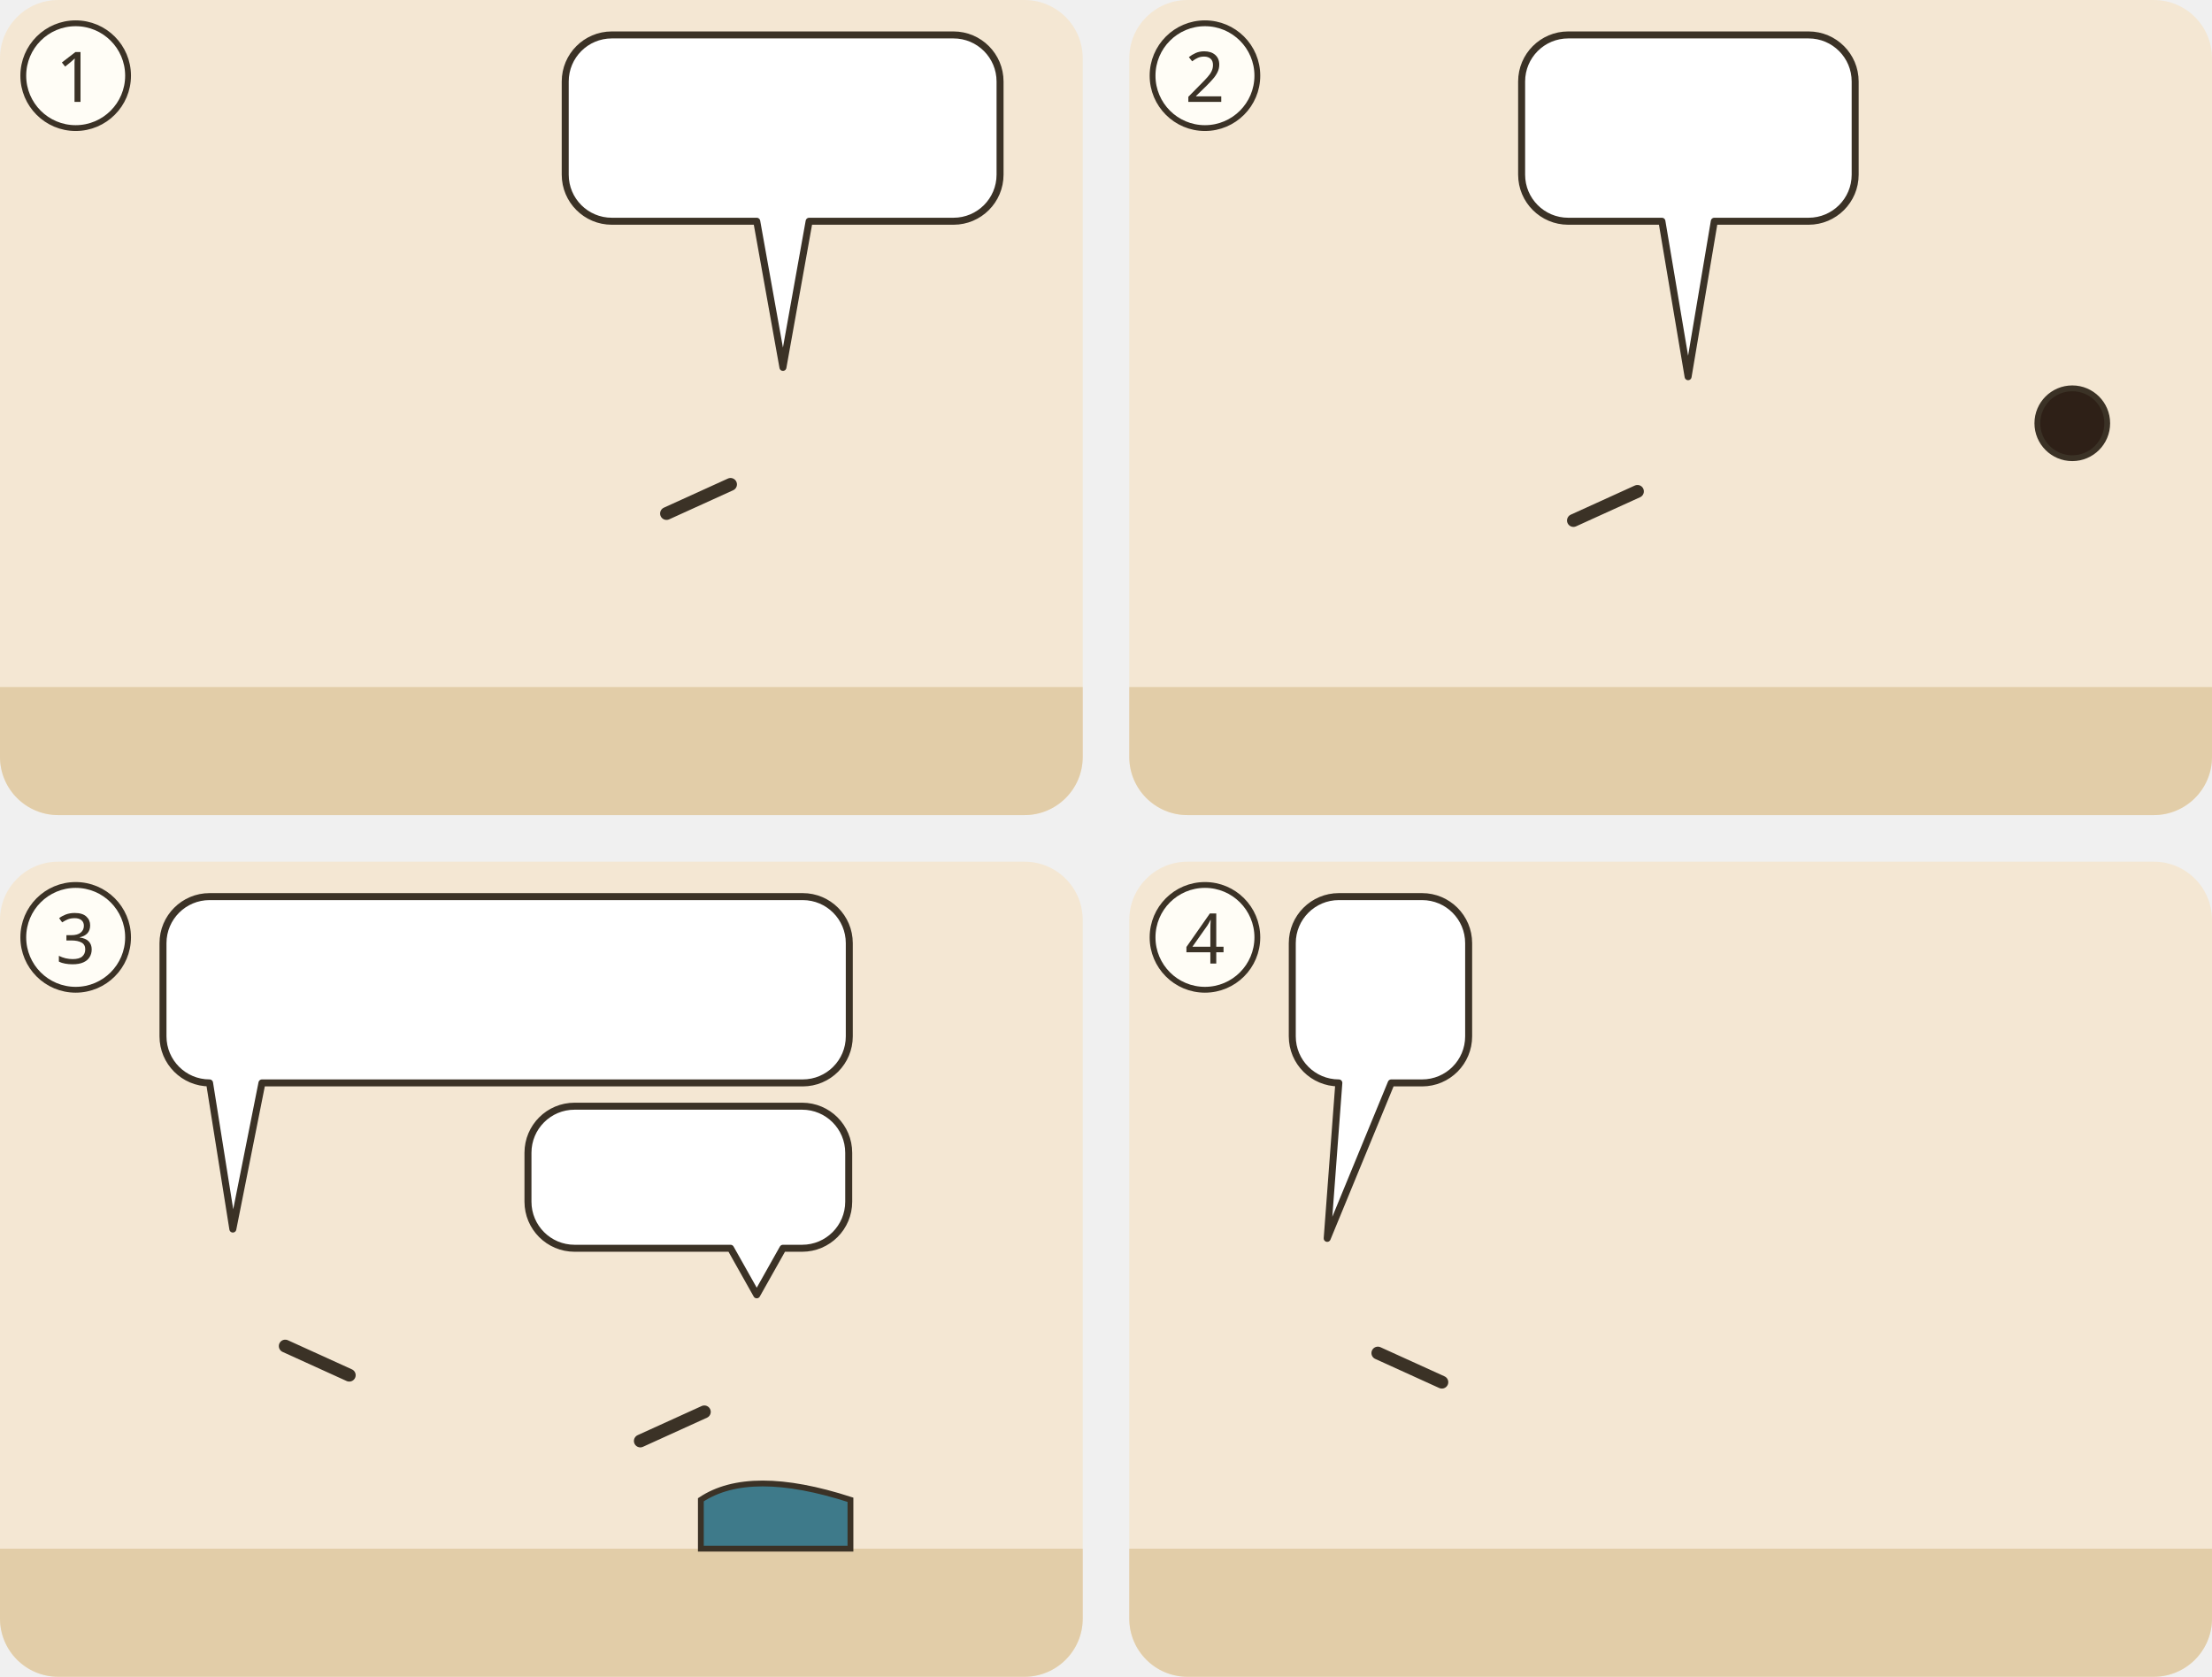
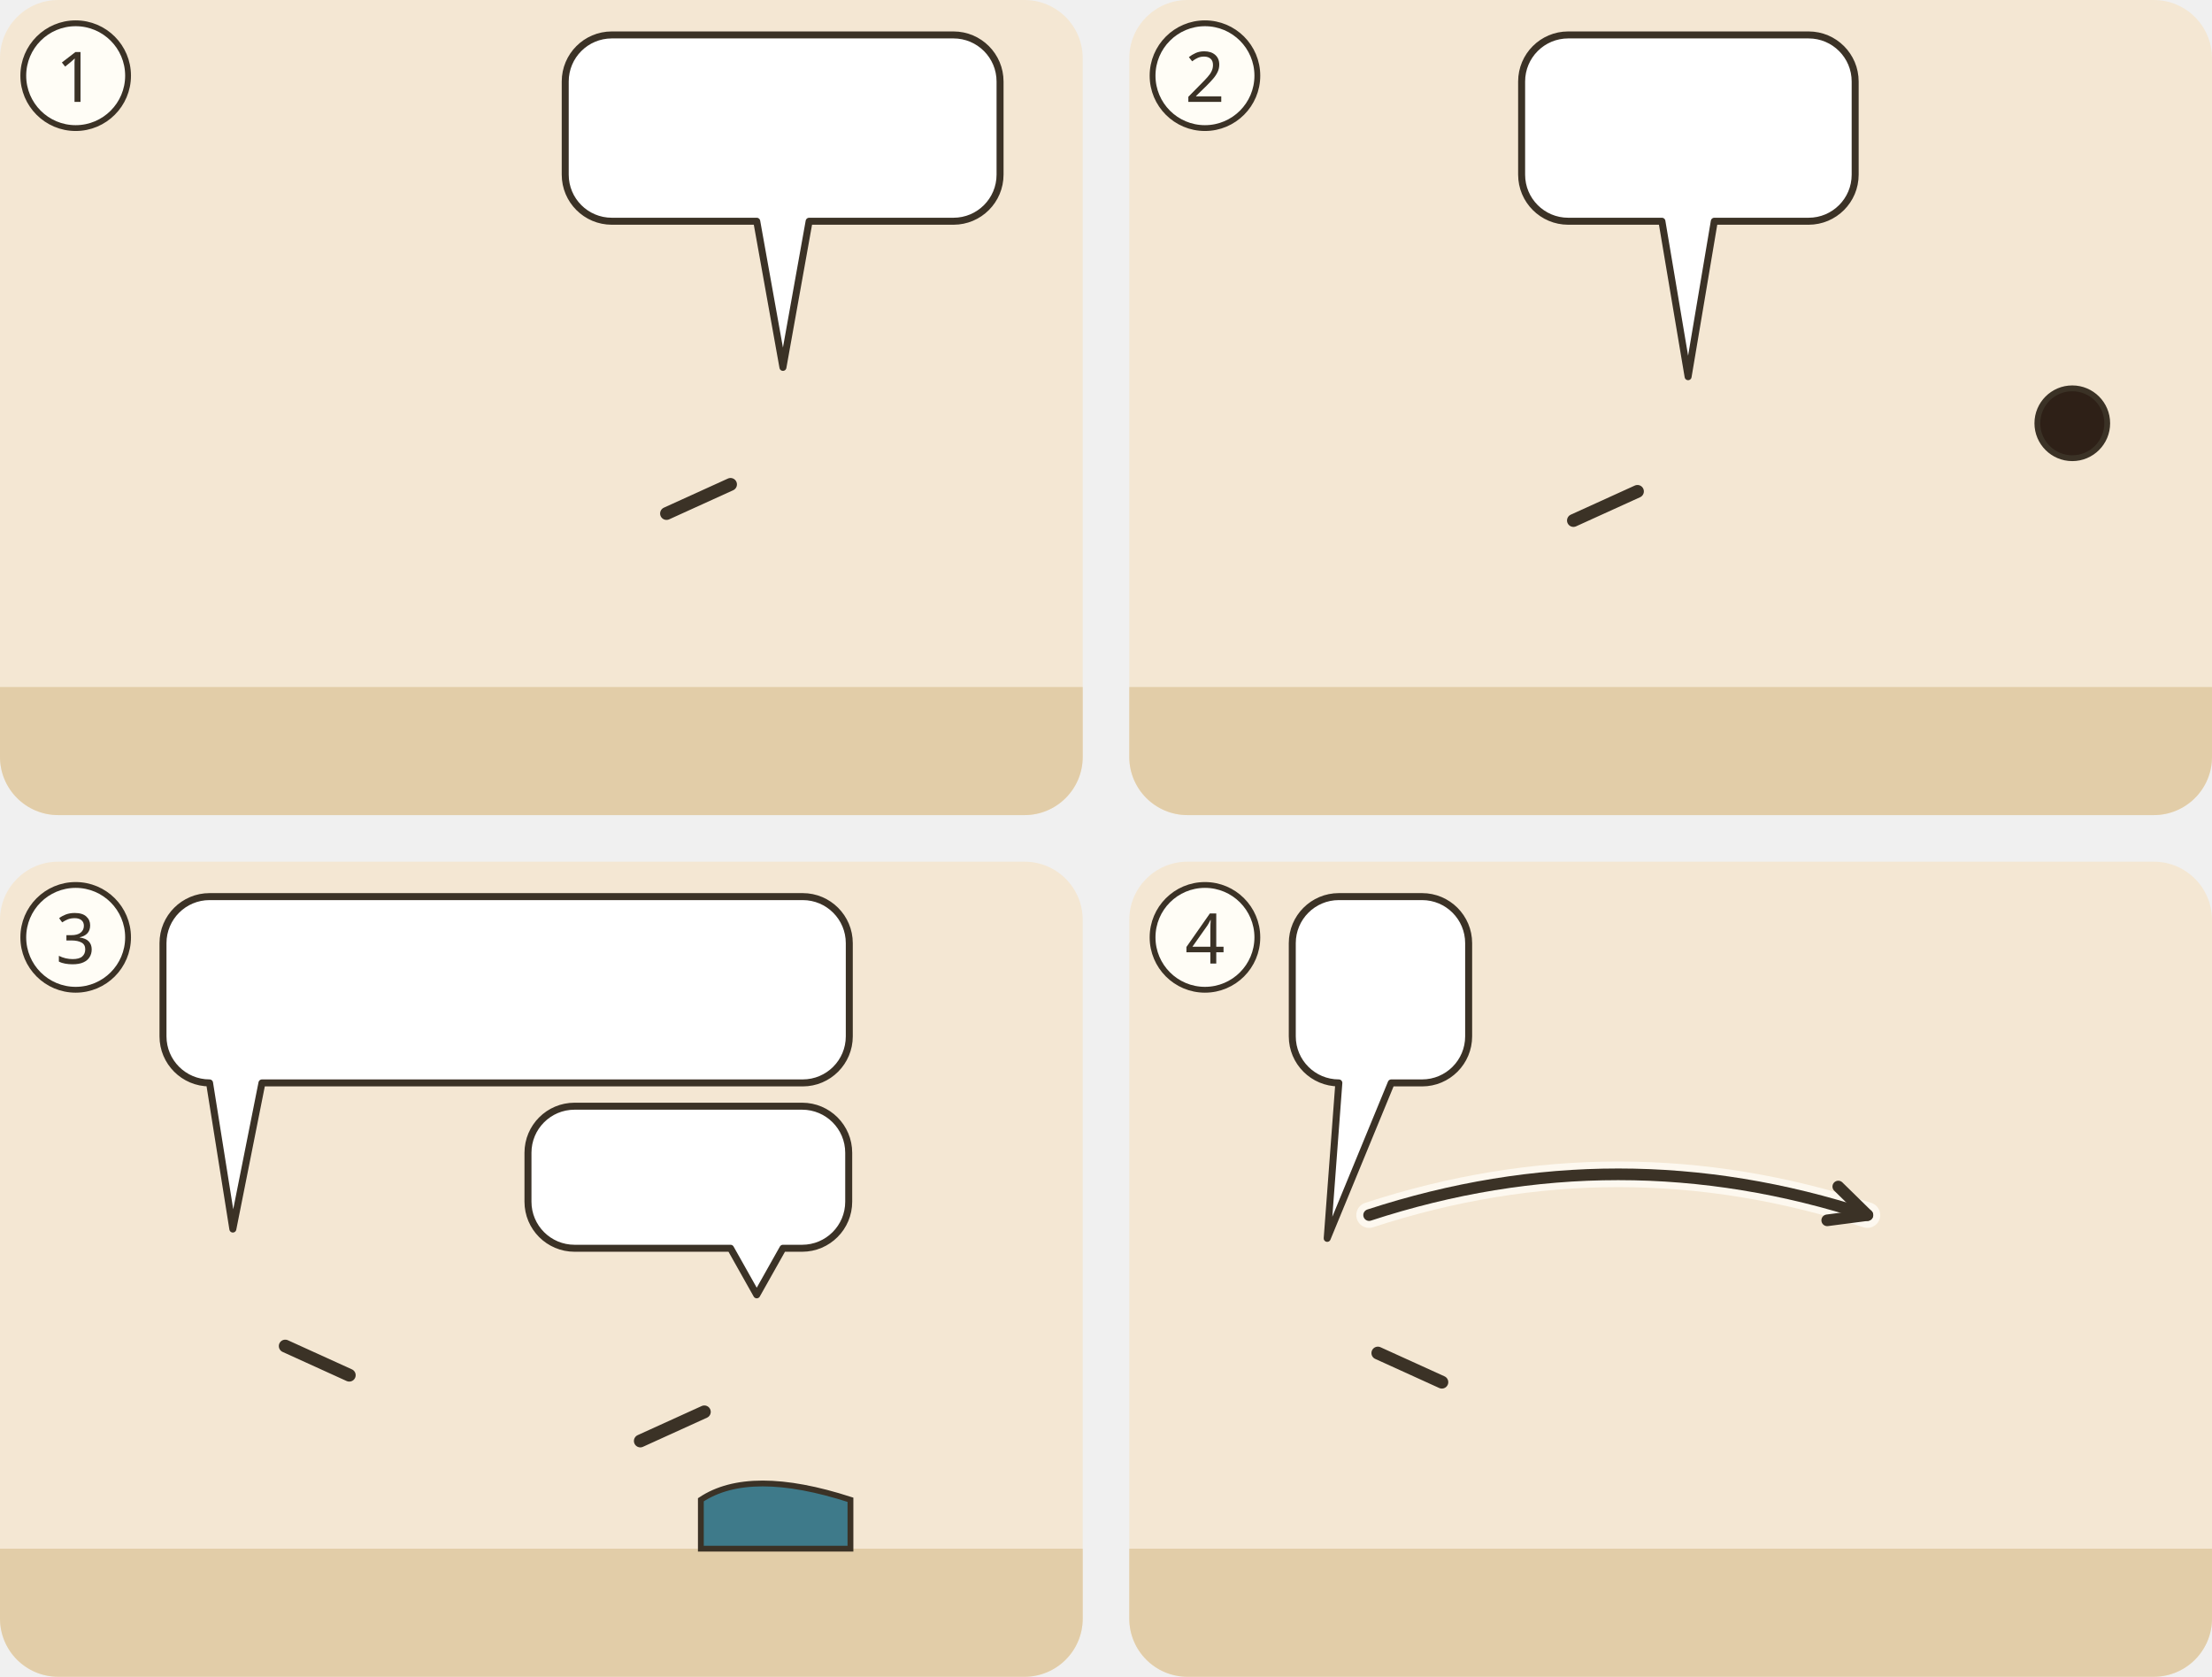
<svg xmlns="http://www.w3.org/2000/svg" viewBox="0 0 380 288">
  <g transform="translate(0 0)">
    <clipPath id="ill-cp-1-0-0">
      <rect width="186" height="140" rx="10" />
    </clipPath>
    <g clip-path="url(#ill-cp-1-0-0)">
      <rect width="186" height="140" fill="#F4E7D3" />
      <rect y="118" width="186" height="22" fill="#E2CDA8" />
      <use href="#ill-p-jesus" x="37.4" y="58" width="28.1" height="60" />
      <use href="#ill-p-syrophoenizierin" x="120.4" y="58" width="28.1" height="60" />
      <path d="M125.5 83.2L114.5 88.2" stroke="#3B3226" stroke-width="2.2" stroke-linecap="round" />
      <g>
        <path d="M105.1 6H163.8A8 8 0 0 1 171.8 14V30A8 8 0 0 1 163.8 38L139 38L134.5 63.1L130 38H105.1A8 8 0 0 1 97.1 30V14A8 8 0 0 1 105.1 6Z" fill="#FFFFFF" stroke="#3B3226" stroke-width="1.2" stroke-linejoin="round" />
        <use href="#ill-z-erbarmen" x="103.1" y="12" width="23.3" height="20" />
        <use href="#ill-p-kind" x="131.5" y="12" width="9.4" height="20" />
        <use href="#ill-z-daemon" x="145.9" y="12" width="20.0" height="20" />
      </g>
    </g>
    <circle cx="13" cy="13" r="9" fill="#FFFDF6" stroke="#3B3226" />
    <text x="13" y="17.5" text-anchor="middle" font-family="sans-serif" font-size="12" fill="#3B3226">1</text>
  </g>
  <g transform="translate(194 0)">
    <clipPath id="ill-cp-2-194-0">
      <rect width="186" height="140" rx="10" />
    </clipPath>
    <g clip-path="url(#ill-cp-2-194-0)">
      <rect width="186" height="140" fill="#F4E7D3" />
      <rect y="118" width="186" height="22" fill="#E2CDA8" />
      <use href="#ill-p-g-juenger" x="26.4" y="60" width="27.2" height="58" />
      <use href="#ill-p-jesus" x="82.4" y="60" width="27.2" height="58" />
      <path d="M87.3 84.4L76.3 89.4" stroke="#3B3226" stroke-width="2.2" stroke-linecap="round" />
      <use href="#ill-p-syrophoenizierin" x="148.4" y="60" width="27.2" height="58" />
      <circle cx="162.0" cy="72.7" r="6.0" fill="#2E2017" stroke="#3B3226" stroke-width="1" />
      <use href="#ill-z-abstand" x="125.0" y="50" width="8" height="64" />
      <use href="#ill-z-sorge" x="33.5" y="42.7" width="13" height="19" />
      <g>
        <path d="M75.4 6H116.7A8 8 0 0 1 124.7 14V30A8 8 0 0 1 116.7 38L100.5 38L96 64.7L91.5 38H75.4A8 8 0 0 1 67.4 30V14A8 8 0 0 1 75.4 6Z" fill="#FFFFFF" stroke="#3B3226" stroke-width="1.2" stroke-linejoin="round" />
        <use href="#ill-schaf" x="73.4" y="12" width="30.9" height="20" />
        <use href="#ill-p-g-israel" x="109.3" y="12" width="9.4" height="20" />
      </g>
    </g>
    <circle cx="13" cy="13" r="9" fill="#FFFDF6" stroke="#3B3226" />
    <text x="13" y="17.5" text-anchor="middle" font-family="sans-serif" font-size="12" fill="#3B3226">2</text>
  </g>
  <g transform="translate(0 148)">
    <clipPath id="ill-cp-3-0-148">
      <rect width="186" height="140" rx="10" />
    </clipPath>
    <g clip-path="url(#ill-cp-3-0-148)">
      <rect width="186" height="140" fill="#F4E7D3" />
      <rect y="118" width="186" height="22" fill="#E2CDA8" />
      <use href="#ill-p-jesus" x="25.9" y="58" width="28.1" height="60" />
      <path d="M49.0 83.2L60.0 88.2" stroke="#3B3226" stroke-width="2.2" stroke-linecap="round" />
      <path d="M120.4 109.6q8.4 -5.6 25.7 0v8.4h-25.7z" fill="#3E7A8A" stroke="#3B3226" stroke-width="1" />
      <svg x="115.9" y="69.2" width="28.1" height="41.2" viewBox="0 0 30 44" overflow="hidden">
        <use href="#ill-p-syrophoenizierin" width="30" height="64" />
      </svg>
      <path d="M121.0 94.5L110.0 99.5" stroke="#3B3226" stroke-width="2.2" stroke-linecap="round" />
      <g>
        <path d="M36 6H137.9A8 8 0 0 1 145.9 14V30A8 8 0 0 1 137.9 38L45 38L40 63.1L36 38H36A8 8 0 0 1 28 30V14A8 8 0 0 1 36 6Z" fill="#FFFFFF" stroke="#3B3226" stroke-width="1.2" stroke-linejoin="round" />
        <use href="#ill-p-kind" x="34" y="12" width="9.4" height="20" />
        <use href="#ill-brot" x="48.4" y="12" width="34.3" height="20" />
        <use href="#ill-hund" x="87.7" y="12" width="27.3" height="20" />
        <use href="#ill-z-nein" x="119.9" y="12" width="20.0" height="20" />
      </g>
      <g>
        <path d="M98.7 42H137.8A8 8 0 0 1 145.8 50V58.4A8 8 0 0 1 137.8 66.4L134.5 66.4L130 74.4L125.5 66.4H98.7A8 8 0 0 1 90.7 58.4V50A8 8 0 0 1 98.7 42Z" fill="#FFFFFF" stroke="#3B3226" stroke-width="1.2" stroke-linejoin="round" />
        <use href="#ill-hund" x="96.7" y="48" width="16.9" height="12.4" />
        <use href="#ill-brot" x="118.6" y="48" width="21.2" height="12.4" />
      </g>
    </g>
    <circle cx="13" cy="13" r="9" fill="#FFFDF6" stroke="#3B3226" />
    <text x="13" y="17.5" text-anchor="middle" font-family="sans-serif" font-size="12" fill="#3B3226">3</text>
  </g>
  <g transform="translate(194 148)">
    <clipPath id="ill-cp-4-194-148">
      <rect width="186" height="140" rx="10" />
    </clipPath>
    <g clip-path="url(#ill-cp-4-194-148)">
      <rect width="186" height="140" fill="#F4E7D3" />
      <rect y="118" width="186" height="22" fill="#E2CDA8" />
      <use href="#ill-p-jesus" x="20.4" y="60" width="27.2" height="58" />
      <path d="M42.7 84.4L53.7 89.4" stroke="#3B3226" stroke-width="2.2" stroke-linecap="round" />
      <use href="#ill-p-syrophoenizierin" x="68.4" y="60" width="27.2" height="58" />
      <use href="#ill-p-kind" x="120.4" y="60" width="27.2" height="58" />
      <use href="#ill-z-abstand" x="104.0" y="50" width="8" height="64" />
      <use href="#ill-z-heilen" x="146" y="63.7" width="22" height="18" />
+       <path d="M41.2 60.7Q84.0 46.7 126.8 60.7" fill="none" stroke="#FFFDF6" stroke-width="4.4" stroke-linecap="round" opacity=".8" />
+       <path d="M41.2 60.7Q84.0 46.7 126.8 60.7" fill="none" stroke="#3B3226" stroke-width="2" stroke-linecap="round" />
+       <path d="M119.9 61.6L126.8 60.7L121.8 55.8" fill="none" stroke="#3B3226" stroke-width="2" stroke-linecap="round" stroke-linejoin="round" />
      <g>
        <path d="M36 6H50.3A8 8 0 0 1 58.3 14V30A8 8 0 0 1 50.3 38L45 38L34 64.7L36 38H36A8 8 0 0 1 28 30V14A8 8 0 0 1 36 6Z" fill="#FFFFFF" stroke="#3B3226" stroke-width="1.2" stroke-linejoin="round" />
        <use href="#ill-z-glauben" x="34" y="12" width="18.3" height="20" />
      </g>
    </g>
    <circle cx="13" cy="13" r="9" fill="#FFFDF6" stroke="#3B3226" />
    <text x="13" y="17.5" text-anchor="middle" font-family="sans-serif" font-size="12" fill="#3B3226">4</text>
  </g>
</svg>
